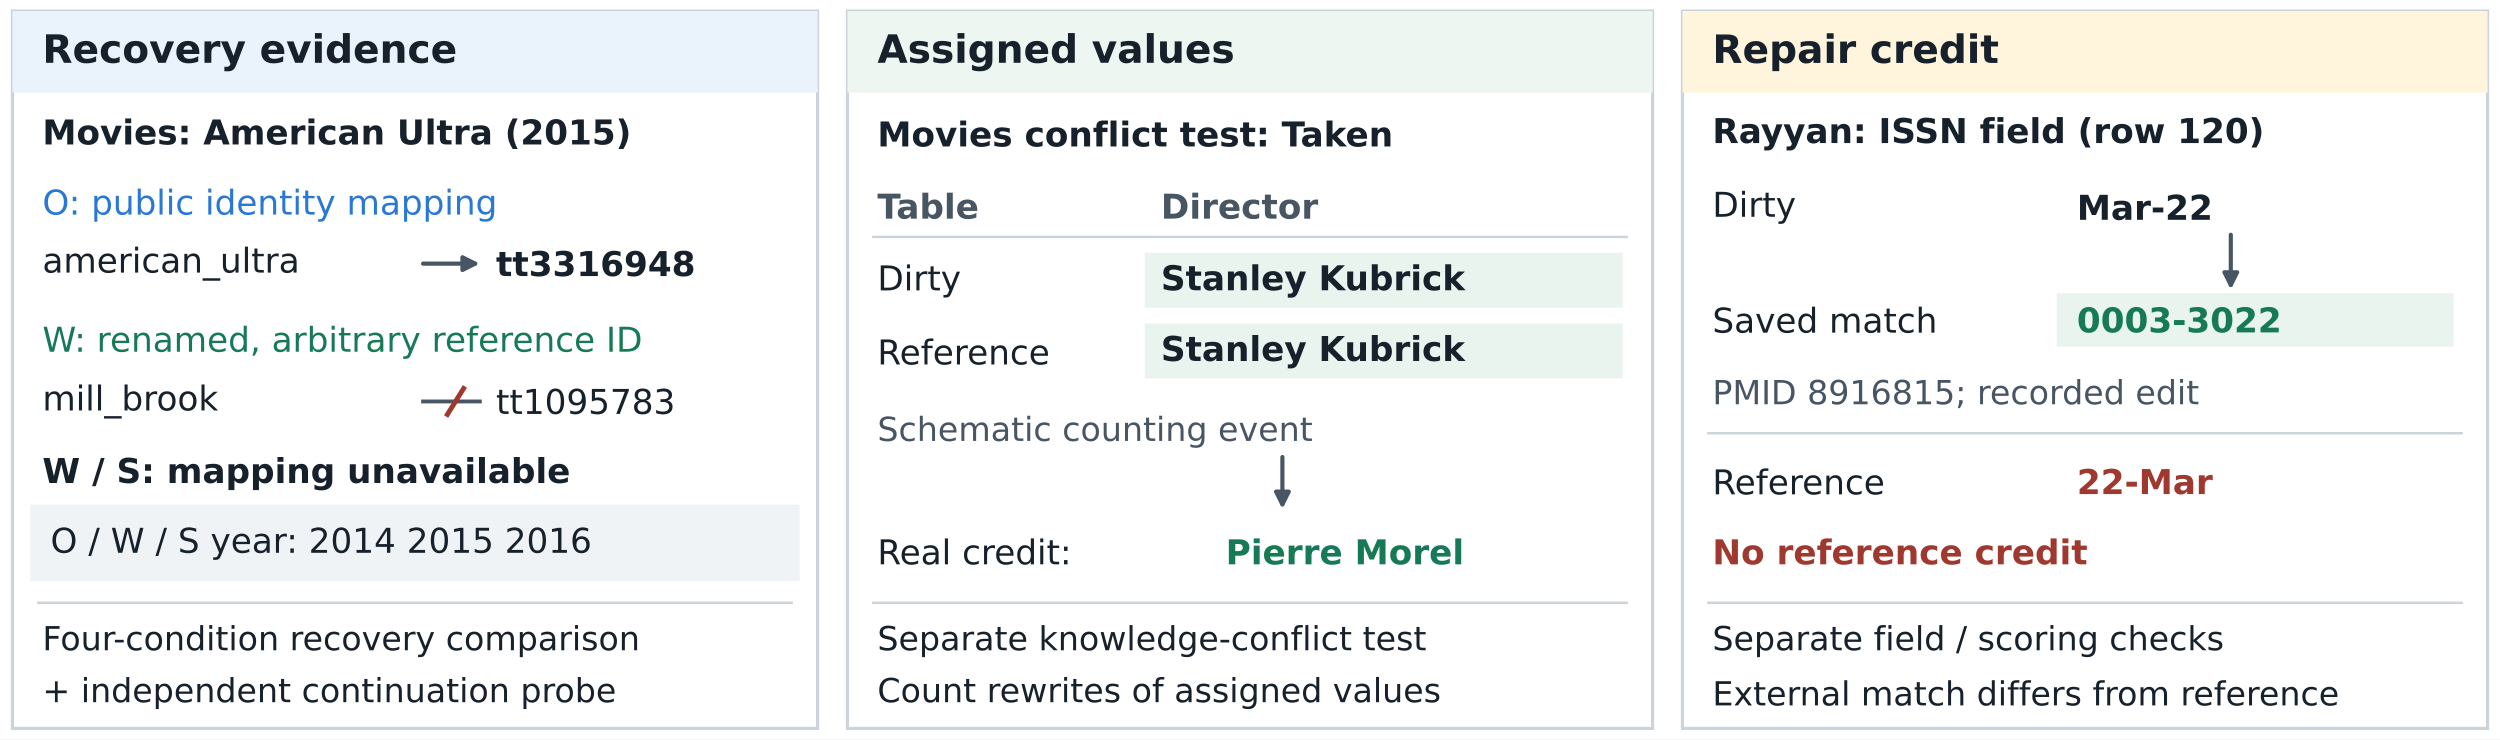
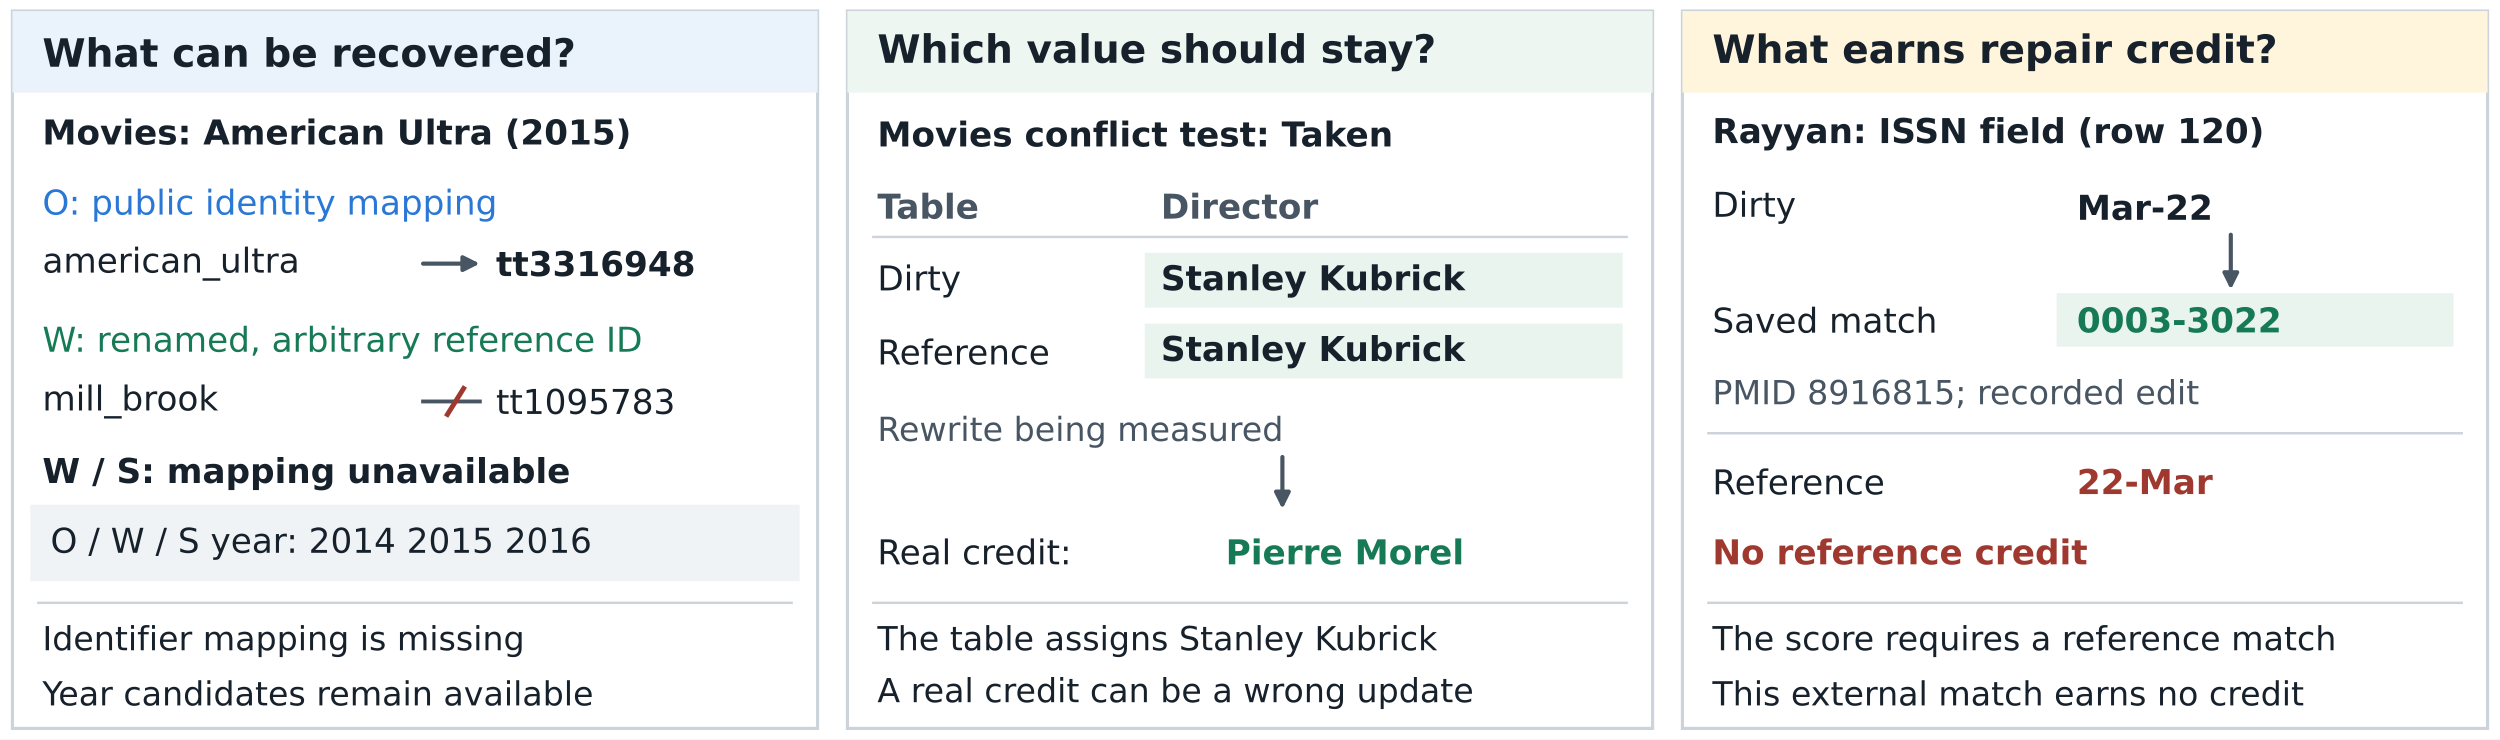
<svg xmlns="http://www.w3.org/2000/svg" width="511.2pt" height="151.2pt" viewBox="0 0 511.2 151.2" version="1.1">
  <defs>
    <style type="text/css">*{stroke-linejoin: round; stroke-linecap: butt}</style>
  </defs>
  <g id="figure_1">
    <g id="patch_1">
      <path d="M 0 151.2  L 511.2 151.2  L 511.2 0  L 0 0  z " style="fill: #ffffff" />
    </g>
    <g id="axes_1">
      <g id="patch_2">
-         <path d="M 2.542 148.943  L 167.177 148.943  L 167.177 2.257  L 2.542 2.257  z " clip-path="url(#p1c7209ecff)" style="fill: #ffffff; stroke: #ccd3da; stroke-width: 0.65; stroke-linejoin: miter" />
+         <path d="M 2.542 148.943  L 167.177 148.943  L 167.177 2.257  L 2.542 2.257  z " clip-path="url(#p5d4060285c)" style="fill: #ffffff; stroke: #ccd3da; stroke-width: 0.65; stroke-linejoin: miter" />
      </g>
      <g id="patch_3">
-         <path d="M 2.542 18.933  L 167.177 18.933  L 167.177 2.257  L 2.542 2.257  z " clip-path="url(#p1c7209ecff)" style="fill: #eaf2fc" />
+         <path d="M 2.542 18.933  L 167.177 18.933  L 167.177 2.257  L 2.542 2.257  z " clip-path="url(#p5d4060285c)" style="fill: #eaf2fc" />
      </g>
      <g id="public identity mapping">
-         <path d="M 86.515 53.907  Q 92.312 53.907 97.159 53.907  " clip-path="url(#p1c7209ecff)" style="fill: none; stroke: #485563; stroke-width: 0.85; stroke-linecap: round" />
-         <path d="M 94.559 52.607  L 97.159 53.907  L 94.559 55.207  z " clip-path="url(#p1c7209ecff)" style="fill: #485563; stroke: #485563; stroke-width: 0.85; stroke-linecap: round" />
+         <path d="M 86.515 53.907  Q 92.312 53.907 97.159 53.907  " clip-path="url(#p5d4060285c)" style="fill: none; stroke: #485563; stroke-width: 0.85; stroke-linecap: round" />
+         <path d="M 94.559 52.607  L 97.159 53.907  L 94.559 55.207  z " clip-path="url(#p5d4060285c)" style="fill: #485563; stroke: #485563; stroke-width: 0.85; stroke-linecap: round" />
      </g>
      <g id="patch_4">
-         <path d="M 6.186 118.838  L 163.533 118.838  L 163.533 103.196  L 6.186 103.196  z " clip-path="url(#p1c7209ecff)" style="fill: #f0f3f6" />
+         <path d="M 6.186 118.838  L 163.533 118.838  L 163.533 103.196  L 6.186 103.196  z " clip-path="url(#p5d4060285c)" style="fill: #f0f3f6" />
      </g>
      <g id="line2d_1">
-         <path d="M 86.515 82.093  L 98.11 82.093  " clip-path="url(#p1c7209ecff)" style="fill: none; stroke: #485563; stroke-width: 0.8; stroke-linecap: square" />
+         <path d="M 86.515 82.093  L 98.11 82.093  " clip-path="url(#p5d4060285c)" style="fill: none; stroke: #485563; stroke-width: 0.8; stroke-linecap: square" />
      </g>
      <g id="line2d_2">
-         <path d="M 91.484 84.749  L 94.797 79.437  " clip-path="url(#p1c7209ecff)" style="fill: none; stroke: #9f3930; stroke-linecap: square" />
+         <path d="M 91.484 84.749  L 94.797 79.437  " clip-path="url(#p5d4060285c)" style="fill: none; stroke: #9f3930; stroke-linecap: square" />
      </g>
      <g id="line2d_3">
-         <path d="M 7.842 123.265  L 161.877 123.265  " clip-path="url(#p1c7209ecff)" style="fill: none; stroke: #ccd3da; stroke-width: 0.5; stroke-linecap: square" />
+         <path d="M 7.842 123.265  L 161.877 123.265  " clip-path="url(#p5d4060285c)" style="fill: none; stroke: #ccd3da; stroke-width: 0.5; stroke-linecap: square" />
      </g>
      <g id="text_1">
-         <text style="font-weight: 700; font-size: 8px; font-family: 'DejaVu Sans', sans-serif; text-anchor: start; fill: #17212b" x="8.67" y="12.845" transform="rotate(-0 8.669952 12.84492)">Recovery evidence</text>
+         <text style="font-weight: 700; font-size: 8px; font-family: 'DejaVu Sans', sans-serif; text-anchor: start; fill: #17212b" x="8.67" y="13.651" transform="rotate(-0 8.669952 13.65117)">What can be recovered?</text>
      </g>
      <g id="text_2">
        <text style="font-weight: 700; font-size: 7px; font-family: 'DejaVu Sans', sans-serif; text-anchor: start; fill: #17212b" x="8.67" y="29.542" transform="rotate(-0 8.669952 29.54211)">Movies: American Ultra (2015)</text>
      </g>
      <g id="text_3">
        <text style="font-size: 7px; font-family: 'DejaVu Sans', sans-serif; text-anchor: start; fill: #2a78d6" x="8.67" y="43.885" transform="rotate(-0 8.669952 43.88533)">O: public identity mapping</text>
      </g>
      <g id="text_4">
        <text style="font-size: 7px; font-family: 'DejaVu Sans', sans-serif; text-anchor: start; fill: #17212b" x="8.67" y="55.741" transform="rotate(-0 8.669952 55.74125)">american_ultra</text>
      </g>
      <g id="text_5">
        <text style="font-weight: 700; font-size: 7px; font-family: 'DejaVu Sans', sans-serif; text-anchor: start; fill: #17212b" x="101.422" y="56.455" transform="rotate(-0 101.4221 56.45492)">tt3316948</text>
      </g>
      <g id="text_6">
        <text style="font-size: 7px; font-family: 'DejaVu Sans', sans-serif; text-anchor: start; fill: #167a56" x="8.67" y="71.924" transform="rotate(-0 8.669952 71.92386)">W: renamed, arbitrary reference ID</text>
      </g>
      <g id="text_7">
        <text style="font-size: 7px; font-family: 'DejaVu Sans', sans-serif; text-anchor: start; fill: #17212b" x="8.67" y="83.927" transform="rotate(-0 8.669952 83.92735)">mill_brook</text>
      </g>
      <g id="text_8">
        <text style="font-size: 7px; font-family: 'DejaVu Sans', sans-serif; text-anchor: start; fill: #17212b" x="101.422" y="84.641" transform="rotate(-0 101.4221 84.64102)">tt1095783</text>
      </g>
      <g id="text_9">
        <text style="font-weight: 700; font-size: 7px; font-family: 'DejaVu Sans', sans-serif; text-anchor: start; fill: #17212b" x="8.67" y="98.754" transform="rotate(-0 8.669952 98.75447)">W / S: mapping unavailable</text>
      </g>
      <g id="text_10">
        <text style="font-size: 7px; font-family: 'DejaVu Sans', sans-serif; text-anchor: start; fill: #17212b" x="10.326" y="113.034" transform="rotate(-0 10.32624 113.0344)">O / W / S year: 2014 2015 2016</text>
      </g>
      <g id="text_11">
-         <text style="font-size: 6.8px; font-family: 'DejaVu Sans', sans-serif; text-anchor: start; fill: #17212b" x="8.67" y="132.963" transform="rotate(-0 8.669952 132.9631)">Four-condition recovery comparison</text>
+         <text style="font-size: 6.8px; font-family: 'DejaVu Sans', sans-serif; text-anchor: start; fill: #17212b" x="8.67" y="132.963" transform="rotate(-0 8.669952 132.9631)">Identifier mapping is missing</text>
      </g>
      <g id="text_12">
-         <text style="font-size: 6.8px; font-family: 'DejaVu Sans', sans-serif; text-anchor: start; fill: #17212b" x="8.67" y="143.588" transform="rotate(-0 8.669952 143.5883)">+ independent continuation probe</text>
+         <text style="font-size: 6.8px; font-family: 'DejaVu Sans', sans-serif; text-anchor: start; fill: #17212b" x="8.67" y="144.247" transform="rotate(-0 8.669952 144.247)">Year candidates remain available</text>
      </g>
    </g>
    <g id="axes_2">
      <g id="patch_5">
-         <path d="M 173.282 148.943  L 337.918 148.943  L 337.918 2.257  L 173.282 2.257  z " clip-path="url(#p2642e43851)" style="fill: #ffffff; stroke: #ccd3da; stroke-width: 0.65; stroke-linejoin: miter" />
+         <path d="M 173.282 148.943  L 337.918 148.943  L 337.918 2.257  L 173.282 2.257  z " clip-path="url(#pd47232ce30)" style="fill: #ffffff; stroke: #ccd3da; stroke-width: 0.65; stroke-linejoin: miter" />
      </g>
      <g id="patch_6">
-         <path d="M 173.282 18.933  L 337.918 18.933  L 337.918 2.257  L 173.282 2.257  z " clip-path="url(#p2642e43851)" style="fill: #edf6f1" />
+         <path d="M 173.282 18.933  L 337.918 18.933  L 337.918 2.257  L 173.282 2.257  z " clip-path="url(#pd47232ce30)" style="fill: #edf6f1" />
      </g>
      <g id="patch_7">
-         <path d="M 234.068 62.909  L 331.789 62.909  L 331.789 51.693  L 234.068 51.693  z " clip-path="url(#p2642e43851)" style="fill: #e8f4ed" />
+         <path d="M 234.068 62.909  L 331.789 62.909  L 331.789 51.693  L 234.068 51.693  z " clip-path="url(#pd47232ce30)" style="fill: #e8f4ed" />
      </g>
      <g id="patch_8">
-         <path d="M 234.068 77.371  L 331.789 77.371  L 331.789 66.155  L 234.068 66.155  z " clip-path="url(#p2642e43851)" style="fill: #e8f4ed" />
+         <path d="M 234.068 77.371  L 331.789 77.371  L 331.789 66.155  L 234.068 66.155  z " clip-path="url(#pd47232ce30)" style="fill: #e8f4ed" />
      </g>
      <g id="rewrite to real-world director">
-         <path d="M 262.225 93.456  Q 262.225 98.769 262.225 103.131  " clip-path="url(#p2642e43851)" style="fill: none; stroke: #485563; stroke-width: 0.85; stroke-linecap: round" />
-         <path d="M 263.525 100.531  L 262.225 103.131  L 260.925 100.531  z " clip-path="url(#p2642e43851)" style="fill: #485563; stroke: #485563; stroke-width: 0.85; stroke-linecap: round" />
+         <path d="M 262.225 93.456  Q 262.225 98.769 262.225 103.131  " clip-path="url(#pd47232ce30)" style="fill: none; stroke: #485563; stroke-width: 0.85; stroke-linecap: round" />
+         <path d="M 263.525 100.531  L 262.225 103.131  L 260.925 100.531  z " clip-path="url(#pd47232ce30)" style="fill: #485563; stroke: #485563; stroke-width: 0.85; stroke-linecap: round" />
      </g>
      <g id="line2d_4">
-         <path d="M 178.583 48.447  L 332.617 48.447  " clip-path="url(#p2642e43851)" style="fill: none; stroke: #ccd3da; stroke-width: 0.5; stroke-linecap: square" />
+         <path d="M 178.583 48.447  L 332.617 48.447  " clip-path="url(#pd47232ce30)" style="fill: none; stroke: #ccd3da; stroke-width: 0.5; stroke-linecap: square" />
      </g>
      <g id="line2d_5">
-         <path d="M 178.583 123.265  L 332.617 123.265  " clip-path="url(#p2642e43851)" style="fill: none; stroke: #ccd3da; stroke-width: 0.5; stroke-linecap: square" />
+         <path d="M 178.583 123.265  L 332.617 123.265  " clip-path="url(#pd47232ce30)" style="fill: none; stroke: #ccd3da; stroke-width: 0.5; stroke-linecap: square" />
      </g>
      <g id="text_13">
-         <text style="font-weight: 700; font-size: 8px; font-family: 'DejaVu Sans', sans-serif; text-anchor: start; fill: #17212b" x="179.411" y="12.845" transform="rotate(-0 179.4108 12.84492)">Assigned values</text>
+         <text style="font-weight: 700; font-size: 8px; font-family: 'DejaVu Sans', sans-serif; text-anchor: start; fill: #17212b" x="179.411" y="12.845" transform="rotate(-0 179.4108 12.84492)">Which value should stay?</text>
      </g>
      <g id="text_14">
        <text style="font-weight: 700; font-size: 7px; font-family: 'DejaVu Sans', sans-serif; text-anchor: start; fill: #17212b" x="179.411" y="29.954" transform="rotate(-0 179.4108 29.9539)">Movies conflict test: Taken</text>
      </g>
      <g id="text_15">
        <text style="font-weight: 700; font-size: 7px; font-family: 'DejaVu Sans', sans-serif; text-anchor: start; fill: #485563" x="179.411" y="44.711" transform="rotate(-0 179.4108 44.71102)">Table</text>
      </g>
      <g id="text_16">
        <text style="font-weight: 700; font-size: 7px; font-family: 'DejaVu Sans', sans-serif; text-anchor: start; fill: #485563" x="237.381" y="44.711" transform="rotate(-0 237.3808 44.71102)">Director</text>
      </g>
      <g id="text_17">
        <text style="font-size: 7px; font-family: 'DejaVu Sans', sans-serif; text-anchor: start; fill: #17212b" x="179.411" y="59.38" transform="rotate(-0 179.4108 59.3803)">Dirty</text>
      </g>
      <g id="text_18">
        <text style="font-weight: 700; font-size: 7px; font-family: 'DejaVu Sans', sans-serif; text-anchor: start; fill: #17212b" x="237.381" y="59.353" transform="rotate(-0 237.3808 59.35296)">Stanley Kubrick</text>
      </g>
      <g id="text_19">
        <text style="font-size: 7px; font-family: 'DejaVu Sans', sans-serif; text-anchor: start; fill: #17212b" x="179.411" y="74.52" transform="rotate(-0 179.4108 74.52041)">Reference</text>
      </g>
      <g id="text_20">
        <text style="font-weight: 700; font-size: 7px; font-family: 'DejaVu Sans', sans-serif; text-anchor: start; fill: #17212b" x="237.381" y="73.815" transform="rotate(-0 237.3808 73.81494)">Stanley Kubrick</text>
      </g>
      <g id="text_21">
-         <text style="font-size: 6.8px; font-family: 'DejaVu Sans', sans-serif; text-anchor: start; fill: #485563" x="179.411" y="90.167" transform="rotate(-0 179.4108 90.1675)">Schematic counting event</text>
+         <text style="font-size: 6.8px; font-family: 'DejaVu Sans', sans-serif; text-anchor: start; fill: #485563" x="179.411" y="90.167" transform="rotate(-0 179.4108 90.1675)">Rewrite being measured</text>
      </g>
      <g id="text_22">
        <text style="font-size: 7px; font-family: 'DejaVu Sans', sans-serif; text-anchor: start; fill: #17212b" x="179.411" y="115.398" transform="rotate(-0 179.4108 115.3976)">Real credit:</text>
      </g>
      <g id="text_23">
        <text style="font-weight: 700; font-size: 7px; font-family: 'DejaVu Sans', sans-serif; text-anchor: start; fill: #167a56" x="250.631" y="115.398" transform="rotate(-0 250.6311 115.3976)">Pierre Morel</text>
      </g>
      <g id="text_24">
-         <text style="font-size: 6.8px; font-family: 'DejaVu Sans', sans-serif; text-anchor: start; fill: #17212b" x="179.411" y="132.963" transform="rotate(-0 179.4108 132.9631)">Separate knowledge-conflict test</text>
+         <text style="font-size: 6.8px; font-family: 'DejaVu Sans', sans-serif; text-anchor: start; fill: #17212b" x="179.411" y="132.963" transform="rotate(-0 179.4108 132.9631)">The table assigns Stanley Kubrick</text>
      </g>
      <g id="text_25">
-         <text style="font-size: 6.8px; font-family: 'DejaVu Sans', sans-serif; text-anchor: start; fill: #17212b" x="179.411" y="143.588" transform="rotate(-0 179.4108 143.5883)">Count rewrites of assigned values</text>
+         <text style="font-size: 6.8px; font-family: 'DejaVu Sans', sans-serif; text-anchor: start; fill: #17212b" x="179.411" y="143.588" transform="rotate(-0 179.4108 143.5883)">A real credit can be a wrong update</text>
      </g>
    </g>
    <g id="axes_3">
      <g id="patch_9">
-         <path d="M 344.023 148.943  L 508.658 148.943  L 508.658 2.257  L 344.023 2.257  z " clip-path="url(#pa946c1d7de)" style="fill: #ffffff; stroke: #ccd3da; stroke-width: 0.65; stroke-linejoin: miter" />
+         <path d="M 344.023 148.943  L 508.658 148.943  L 508.658 2.257  L 344.023 2.257  z " clip-path="url(#p4a30983b4b)" style="fill: #ffffff; stroke: #ccd3da; stroke-width: 0.65; stroke-linejoin: miter" />
      </g>
      <g id="patch_10">
-         <path d="M 344.023 18.933  L 508.658 18.933  L 508.658 2.257  L 344.023 2.257  z " clip-path="url(#pa946c1d7de)" style="fill: #fff5dc" />
+         <path d="M 344.023 18.933  L 508.658 18.933  L 508.658 2.257  L 344.023 2.257  z " clip-path="url(#p4a30983b4b)" style="fill: #fff5dc" />
      </g>
      <g id="recorded external-matching edit">
-         <path d="M 456.154 48.004  Q 456.154 53.612 456.154 58.269  " clip-path="url(#pa946c1d7de)" style="fill: none; stroke: #485563; stroke-width: 0.85; stroke-linecap: round" />
-         <path d="M 457.454 55.669  L 456.154 58.269  L 454.854 55.669  z " clip-path="url(#pa946c1d7de)" style="fill: #485563; stroke: #485563; stroke-width: 0.85; stroke-linecap: round" />
+         <path d="M 456.154 48.004  Q 456.154 53.612 456.154 58.269  " clip-path="url(#p4a30983b4b)" style="fill: none; stroke: #485563; stroke-width: 0.85; stroke-linecap: round" />
+         <path d="M 457.454 55.669  L 456.154 58.269  L 454.854 55.669  z " clip-path="url(#p4a30983b4b)" style="fill: #485563; stroke: #485563; stroke-width: 0.85; stroke-linecap: round" />
      </g>
      <g id="patch_11">
-         <path d="M 420.544 70.878  L 501.702 70.878  L 501.702 59.957  L 420.544 59.957  z " clip-path="url(#pa946c1d7de)" style="fill: #e8f4ed" />
+         <path d="M 420.544 70.878  L 501.702 70.878  L 501.702 59.957  L 420.544 59.957  z " clip-path="url(#p4a30983b4b)" style="fill: #e8f4ed" />
      </g>
      <g id="line2d_6">
-         <path d="M 349.323 88.586  L 503.358 88.586  " clip-path="url(#pa946c1d7de)" style="fill: none; stroke: #ccd3da; stroke-width: 0.5; stroke-linecap: square" />
+         <path d="M 349.323 88.586  L 503.358 88.586  " clip-path="url(#p4a30983b4b)" style="fill: none; stroke: #ccd3da; stroke-width: 0.5; stroke-linecap: square" />
      </g>
      <g id="line2d_7">
-         <path d="M 349.323 123.265  L 503.358 123.265  " clip-path="url(#pa946c1d7de)" style="fill: none; stroke: #ccd3da; stroke-width: 0.5; stroke-linecap: square" />
+         <path d="M 349.323 123.265  L 503.358 123.265  " clip-path="url(#p4a30983b4b)" style="fill: none; stroke: #ccd3da; stroke-width: 0.5; stroke-linecap: square" />
      </g>
      <g id="text_26">
-         <text style="font-weight: 700; font-size: 8px; font-family: 'DejaVu Sans', sans-serif; text-anchor: start; fill: #17212b" x="350.152" y="12.876" transform="rotate(-0 350.1516 12.87617)">Repair credit</text>
+         <text style="font-weight: 700; font-size: 8px; font-family: 'DejaVu Sans', sans-serif; text-anchor: start; fill: #17212b" x="350.152" y="12.876" transform="rotate(-0 350.1516 12.87617)">What earns repair credit?</text>
      </g>
      <g id="text_27">
        <text style="font-weight: 700; font-size: 7px; font-family: 'DejaVu Sans', sans-serif; text-anchor: start; fill: #17212b" x="350.152" y="29.248" transform="rotate(-0 350.1516 29.24844)">Rayyan: ISSN field (row 120)</text>
      </g>
      <g id="text_28">
        <text style="font-size: 7px; font-family: 'DejaVu Sans', sans-serif; text-anchor: start; fill: #17212b" x="350.152" y="44.328" transform="rotate(-0 350.1516 44.32804)">Dirty</text>
      </g>
      <g id="text_29">
        <text style="font-weight: 700; font-size: 7px; font-family: 'DejaVu Sans', sans-serif; text-anchor: start; fill: #17212b" x="424.685" y="44.944" transform="rotate(-0 424.6845 44.94437)">Mar-22</text>
      </g>
      <g id="text_30">
        <text style="font-size: 7px; font-family: 'DejaVu Sans', sans-serif; text-anchor: start; fill: #17212b" x="350.152" y="68.027" transform="rotate(-0 350.1516 68.02728)">Saved match</text>
      </g>
      <g id="text_31">
        <text style="font-weight: 700; font-size: 7px; font-family: 'DejaVu Sans', sans-serif; text-anchor: start; fill: #167a56" x="424.685" y="67.965" transform="rotate(-0 424.6845 67.96548)">0003-3022</text>
      </g>
      <g id="text_32">
        <text style="font-size: 6.8px; font-family: 'DejaVu Sans', sans-serif; text-anchor: start; fill: #485563" x="350.152" y="82.658" transform="rotate(-0 350.1516 82.65807)">PMID 8916815; recorded edit</text>
      </g>
      <g id="text_33">
        <text style="font-size: 7px; font-family: 'DejaVu Sans', sans-serif; text-anchor: start; fill: #17212b" x="350.152" y="101.083" transform="rotate(-0 350.1516 101.0832)">Reference</text>
      </g>
      <g id="text_34">
        <text style="font-weight: 700; font-size: 7px; font-family: 'DejaVu Sans', sans-serif; text-anchor: start; fill: #9f3930" x="424.685" y="101.021" transform="rotate(-0 424.6845 101.0214)">22-Mar</text>
      </g>
      <g id="text_35">
        <text style="font-weight: 700; font-size: 7px; font-family: 'DejaVu Sans', sans-serif; text-anchor: start; fill: #9f3930" x="350.152" y="115.398" transform="rotate(-0 350.1516 115.3976)">No reference credit</text>
      </g>
      <g id="text_36">
-         <text style="font-size: 6.8px; font-family: 'DejaVu Sans', sans-serif; text-anchor: start; fill: #17212b" x="350.152" y="132.963" transform="rotate(-0 350.1516 132.9631)">Separate field / scoring checks</text>
+         <text style="font-size: 6.8px; font-family: 'DejaVu Sans', sans-serif; text-anchor: start; fill: #17212b" x="350.152" y="132.963" transform="rotate(-0 350.1516 132.9631)">The score requires a reference match</text>
      </g>
      <g id="text_37">
-         <text style="font-size: 6.8px; font-family: 'DejaVu Sans', sans-serif; text-anchor: start; fill: #17212b" x="350.152" y="144.247" transform="rotate(-0 350.1516 144.247)">External match differs from reference</text>
+         <text style="font-size: 6.8px; font-family: 'DejaVu Sans', sans-serif; text-anchor: start; fill: #17212b" x="350.152" y="144.247" transform="rotate(-0 350.1516 144.247)">This external match earns no credit</text>
      </g>
    </g>
  </g>
  <defs>
-     <clipPath id="p1c7209ecff">
+     <clipPath id="p5d4060285c">
      <rect x="2.045" y="1.814" width="165.629" height="147.571" />
    </clipPath>
-     <clipPath id="p2642e43851">
+     <clipPath id="pd47232ce30">
      <rect x="172.786" y="1.814" width="165.629" height="147.571" />
    </clipPath>
-     <clipPath id="pa946c1d7de">
+     <clipPath id="p4a30983b4b">
      <rect x="343.526" y="1.814" width="165.629" height="147.571" />
    </clipPath>
  </defs>
</svg>
